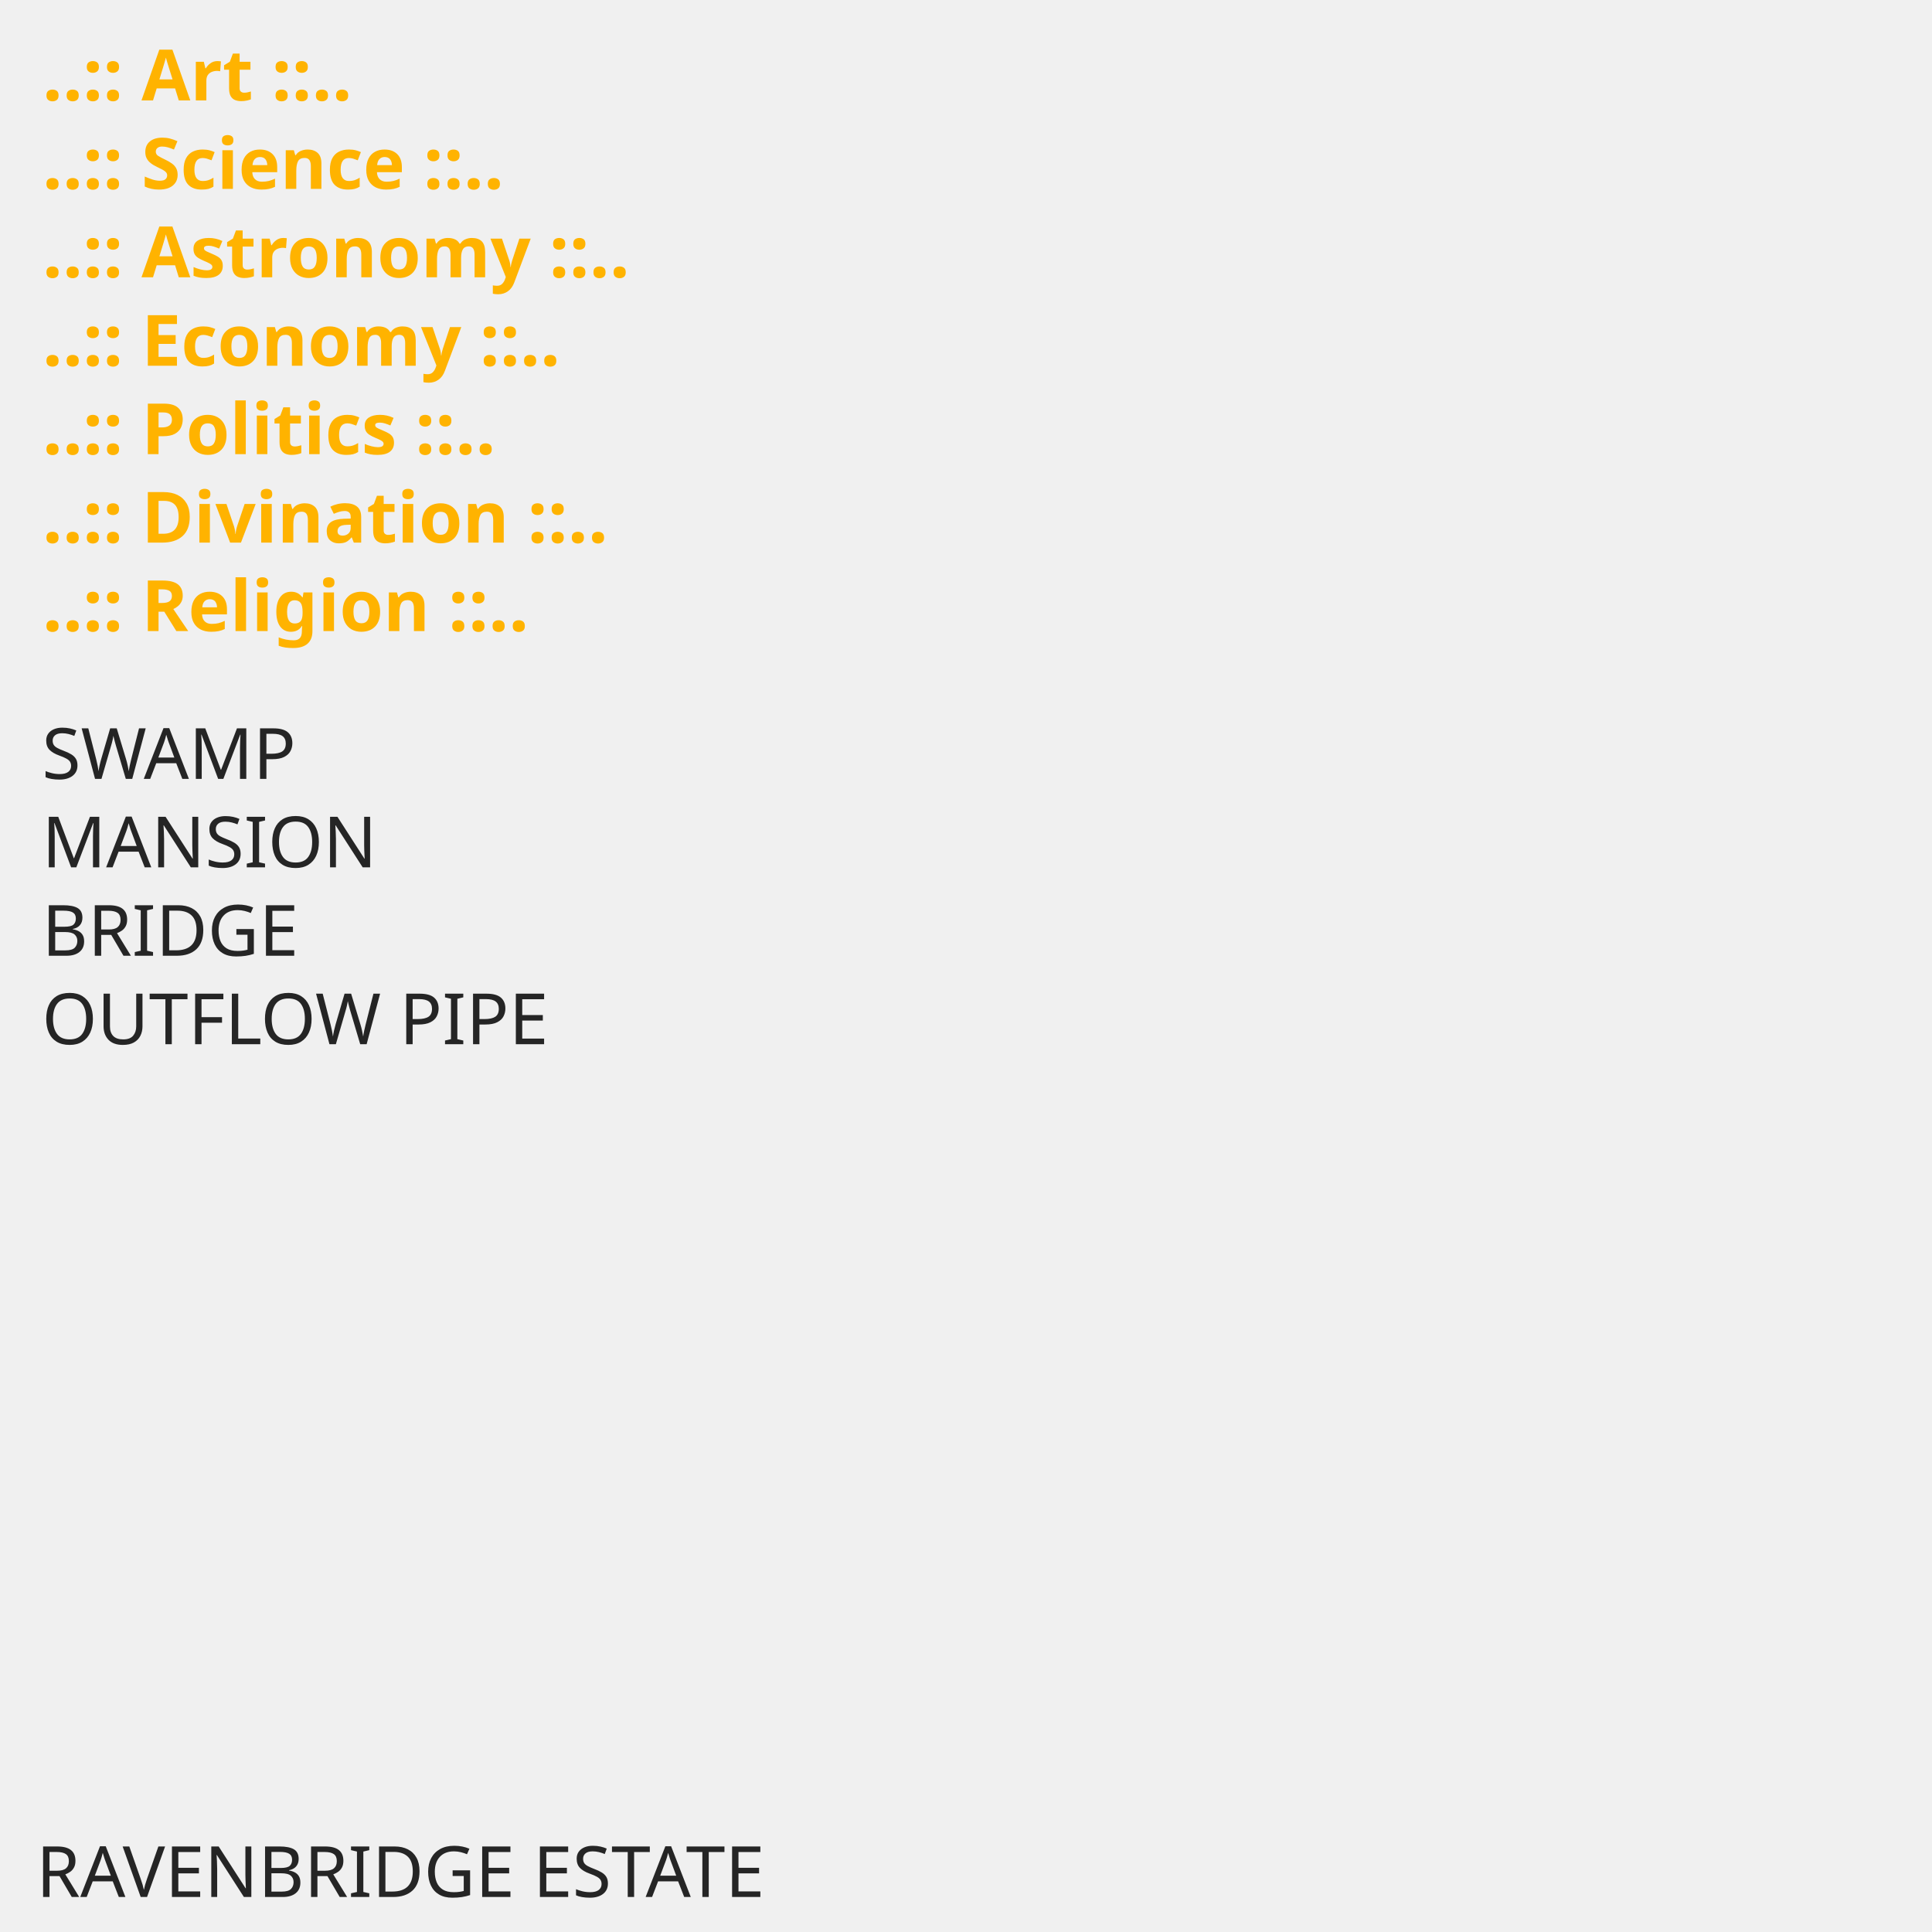
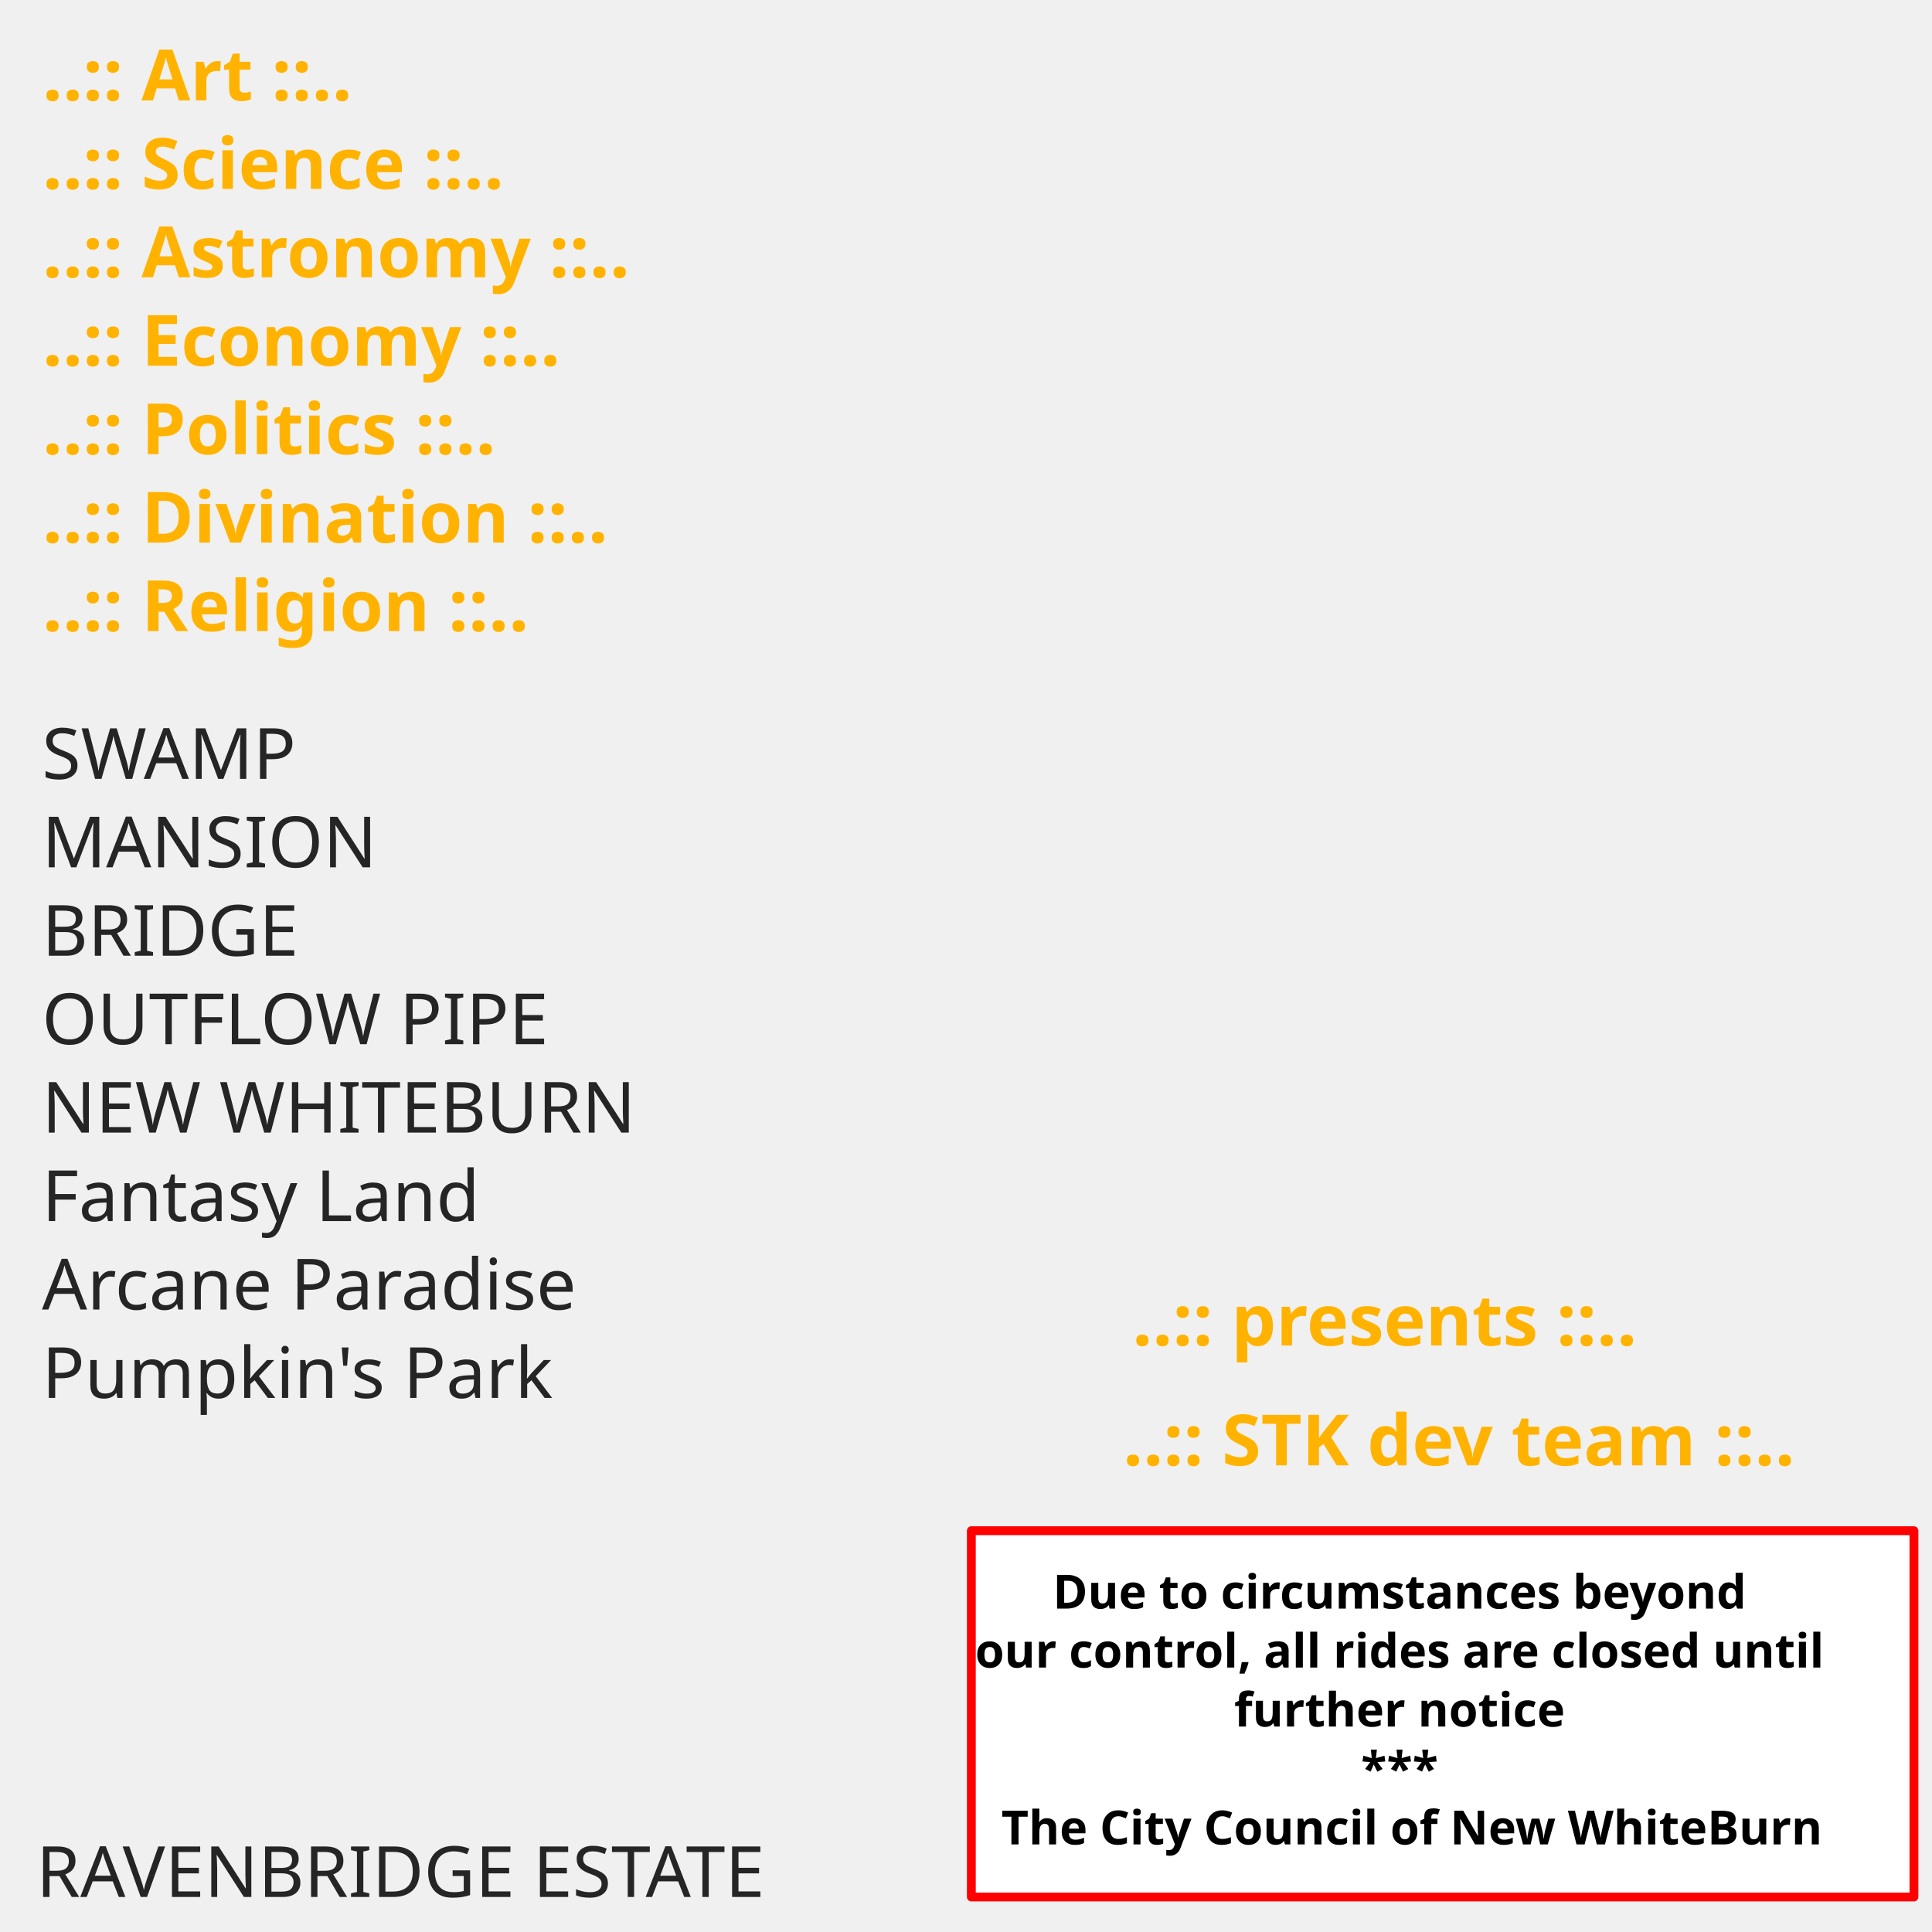
<svg xmlns="http://www.w3.org/2000/svg" xmlns:xlink="http://www.w3.org/1999/xlink" width="1092.267" height="1092.267" id="svg2" version="1.1">
  <defs id="defs4">
    <linearGradient id="linearGradient3796">
      <stop style="stop-color:#0b516a;stop-opacity:1;" offset="0" id="stop3798" />
      <stop style="stop-color:#0b516a;stop-opacity:0;" offset="1" id="stop3800" />
    </linearGradient>
    <linearGradient xlink:href="#linearGradient3796" id="linearGradient3802" x1="220" y1="292.362" x2="220" y2="352.362" gradientUnits="userSpaceOnUse" />
  </defs>
  <g id="layer1" transform="translate(0,-30.25299)">
+     <rect style="opacity:1;fill:#ffffff;fill-opacity:1;stroke:#ff0000;stroke-width:5;stroke-linecap:round;stroke-linejoin:round;stroke-miterlimit:4;stroke-dasharray:none;stroke-opacity:1" id="rect4596" width="532.898" height="207.081" x="549.154" y="895.649" />
    <text xml:space="preserve" style="font-style:normal;font-variant:normal;font-weight:bold;font-stretch:normal;font-size:40px;line-height:1.25;font-family:'PT Serif';-inkscape-font-specification:'PT Serif Bold';text-align:start;letter-spacing:0px;word-spacing:0px;text-anchor:start;fill:#ffb300;fill-opacity:1;stroke:none" x="23.988" y="87.025" id="text142">
      <tspan id="tspan140" x="23.988" y="87.025">..:: Art ::..</tspan>
      <tspan x="23.988" y="137.025" id="tspan949">..:: Science ::..</tspan>
      <tspan x="23.988" y="187.025" id="tspan951">..:: Astronomy ::..</tspan>
      <tspan x="23.988" y="237.025" id="tspan955">..:: Economy ::..</tspan>
      <tspan x="23.988" y="287.025" id="tspan957">..:: Politics ::..</tspan>
      <tspan x="23.988" y="337.025" id="tspan959">..:: Divination ::..</tspan>
      <tspan x="23.988" y="387.025" id="tspan961">..:: Religion ::..</tspan>
      <tspan x="23.988" y="437.025" id="tspan953" />
    </text>
    <text xml:space="preserve" style="font-style:normal;font-variant:normal;font-weight:normal;font-stretch:normal;font-size:40px;line-height:1.25;font-family:Autobahn;-inkscape-font-specification:Autobahn;letter-spacing:0px;word-spacing:0px;fill:#252525;fill-opacity:1;stroke:none;" x="20.496" y="1102.73" id="text4498">
      <tspan id="tspan4496" x="20.496" y="1102.73">RAVENBRIDGE ESTATE</tspan>
    </text>
    <text xml:space="preserve" style="font-style:normal;font-variant:normal;font-weight:normal;font-stretch:normal;font-size:40px;line-height:1.25;font-family:Autobahn;-inkscape-font-specification:Autobahn;letter-spacing:0px;word-spacing:0px;fill:#252525;fill-opacity:1;stroke:none" x="23.721" y="470.59" id="text4498-4">
      <tspan id="tspan4496-0" x="23.721" y="470.59">SWAMP</tspan>
      <tspan x="23.721" y="520.59" id="tspan4500">MANSION</tspan>
      <tspan x="23.721" y="570.59" id="tspan4502">BRIDGE</tspan>
      <tspan x="23.721" y="620.59" id="tspan4504">OUTFLOW PIPE</tspan>
+       <tspan x="23.721" y="670.59" id="tspan4503">NEW WHITEBURN</tspan>
+       <tspan x="23.721" y="720.59" id="tspan4505">Fantasy Land</tspan>
+       <tspan x="23.721" y="770.59" id="tspan4507">Arcane Paradise</tspan>
+       <tspan x="23.721" y="820.59" id="tspan4506">Pumpkin's Park</tspan>
+     </text>
+     <text xml:space="preserve" style="font-style:normal;font-variant:normal;font-weight:bold;font-stretch:normal;font-size:26.667px;line-height:1.25;font-family:'PT Serif';-inkscape-font-specification:'PT Serif Bold';text-align:center;letter-spacing:0px;word-spacing:0px;text-anchor:middle;fill:#000000;fill-opacity:1;stroke:none" x="815.523" y="939.683" id="text142-3">
+       <tspan x="815.523" y="939.683" id="tspan961-0">Due to circumstances beyond</tspan>
+       <tspan x="815.523" y="973.016" id="tspan4576">our control, all rides are closed until</tspan>
+       <tspan x="815.523" y="1006.35" id="tspan953-1">further notice</tspan>
+       <tspan x="815.523" y="1039.683" id="tspan4592" style="text-align:center;text-anchor:middle">***</tspan>
+       <tspan x="815.523" y="1073.016" id="tspan4594">The City Council of New WhiteBurn</tspan>
+     </text>
+     <text xml:space="preserve" style="font-style:normal;font-variant:normal;font-weight:bold;font-stretch:normal;font-size:40px;line-height:1.25;font-family:'PT Serif';-inkscape-font-specification:'PT Serif Bold';text-align:start;letter-spacing:0px;word-spacing:0px;text-anchor:start;fill:#ffb300;fill-opacity:1;stroke:none" x="634.855" y="858.716" id="text142-6">
+       <tspan x="634.855" y="858.716" id="tspan961-7">..:: STK dev team ::..</tspan>
+       <tspan x="634.855" y="908.716" id="tspan953-6" />
+     </text>
+     <text xml:space="preserve" style="font-style:normal;font-variant:normal;font-weight:bold;font-stretch:normal;font-size:40px;line-height:1.25;font-family:'PT Serif';-inkscape-font-specification:'PT Serif Bold';text-align:start;letter-spacing:0px;word-spacing:0px;text-anchor:start;fill:#ffb300;fill-opacity:1;stroke:none" x="640.117" y="790.916" id="text142-6-3">
+       <tspan x="640.117" y="790.916" id="tspan961-7-0">..:: presents ::..</tspan>
+       <tspan x="640.117" y="840.916" id="tspan953-6-1" />
    </text>
  </g>
</svg>
